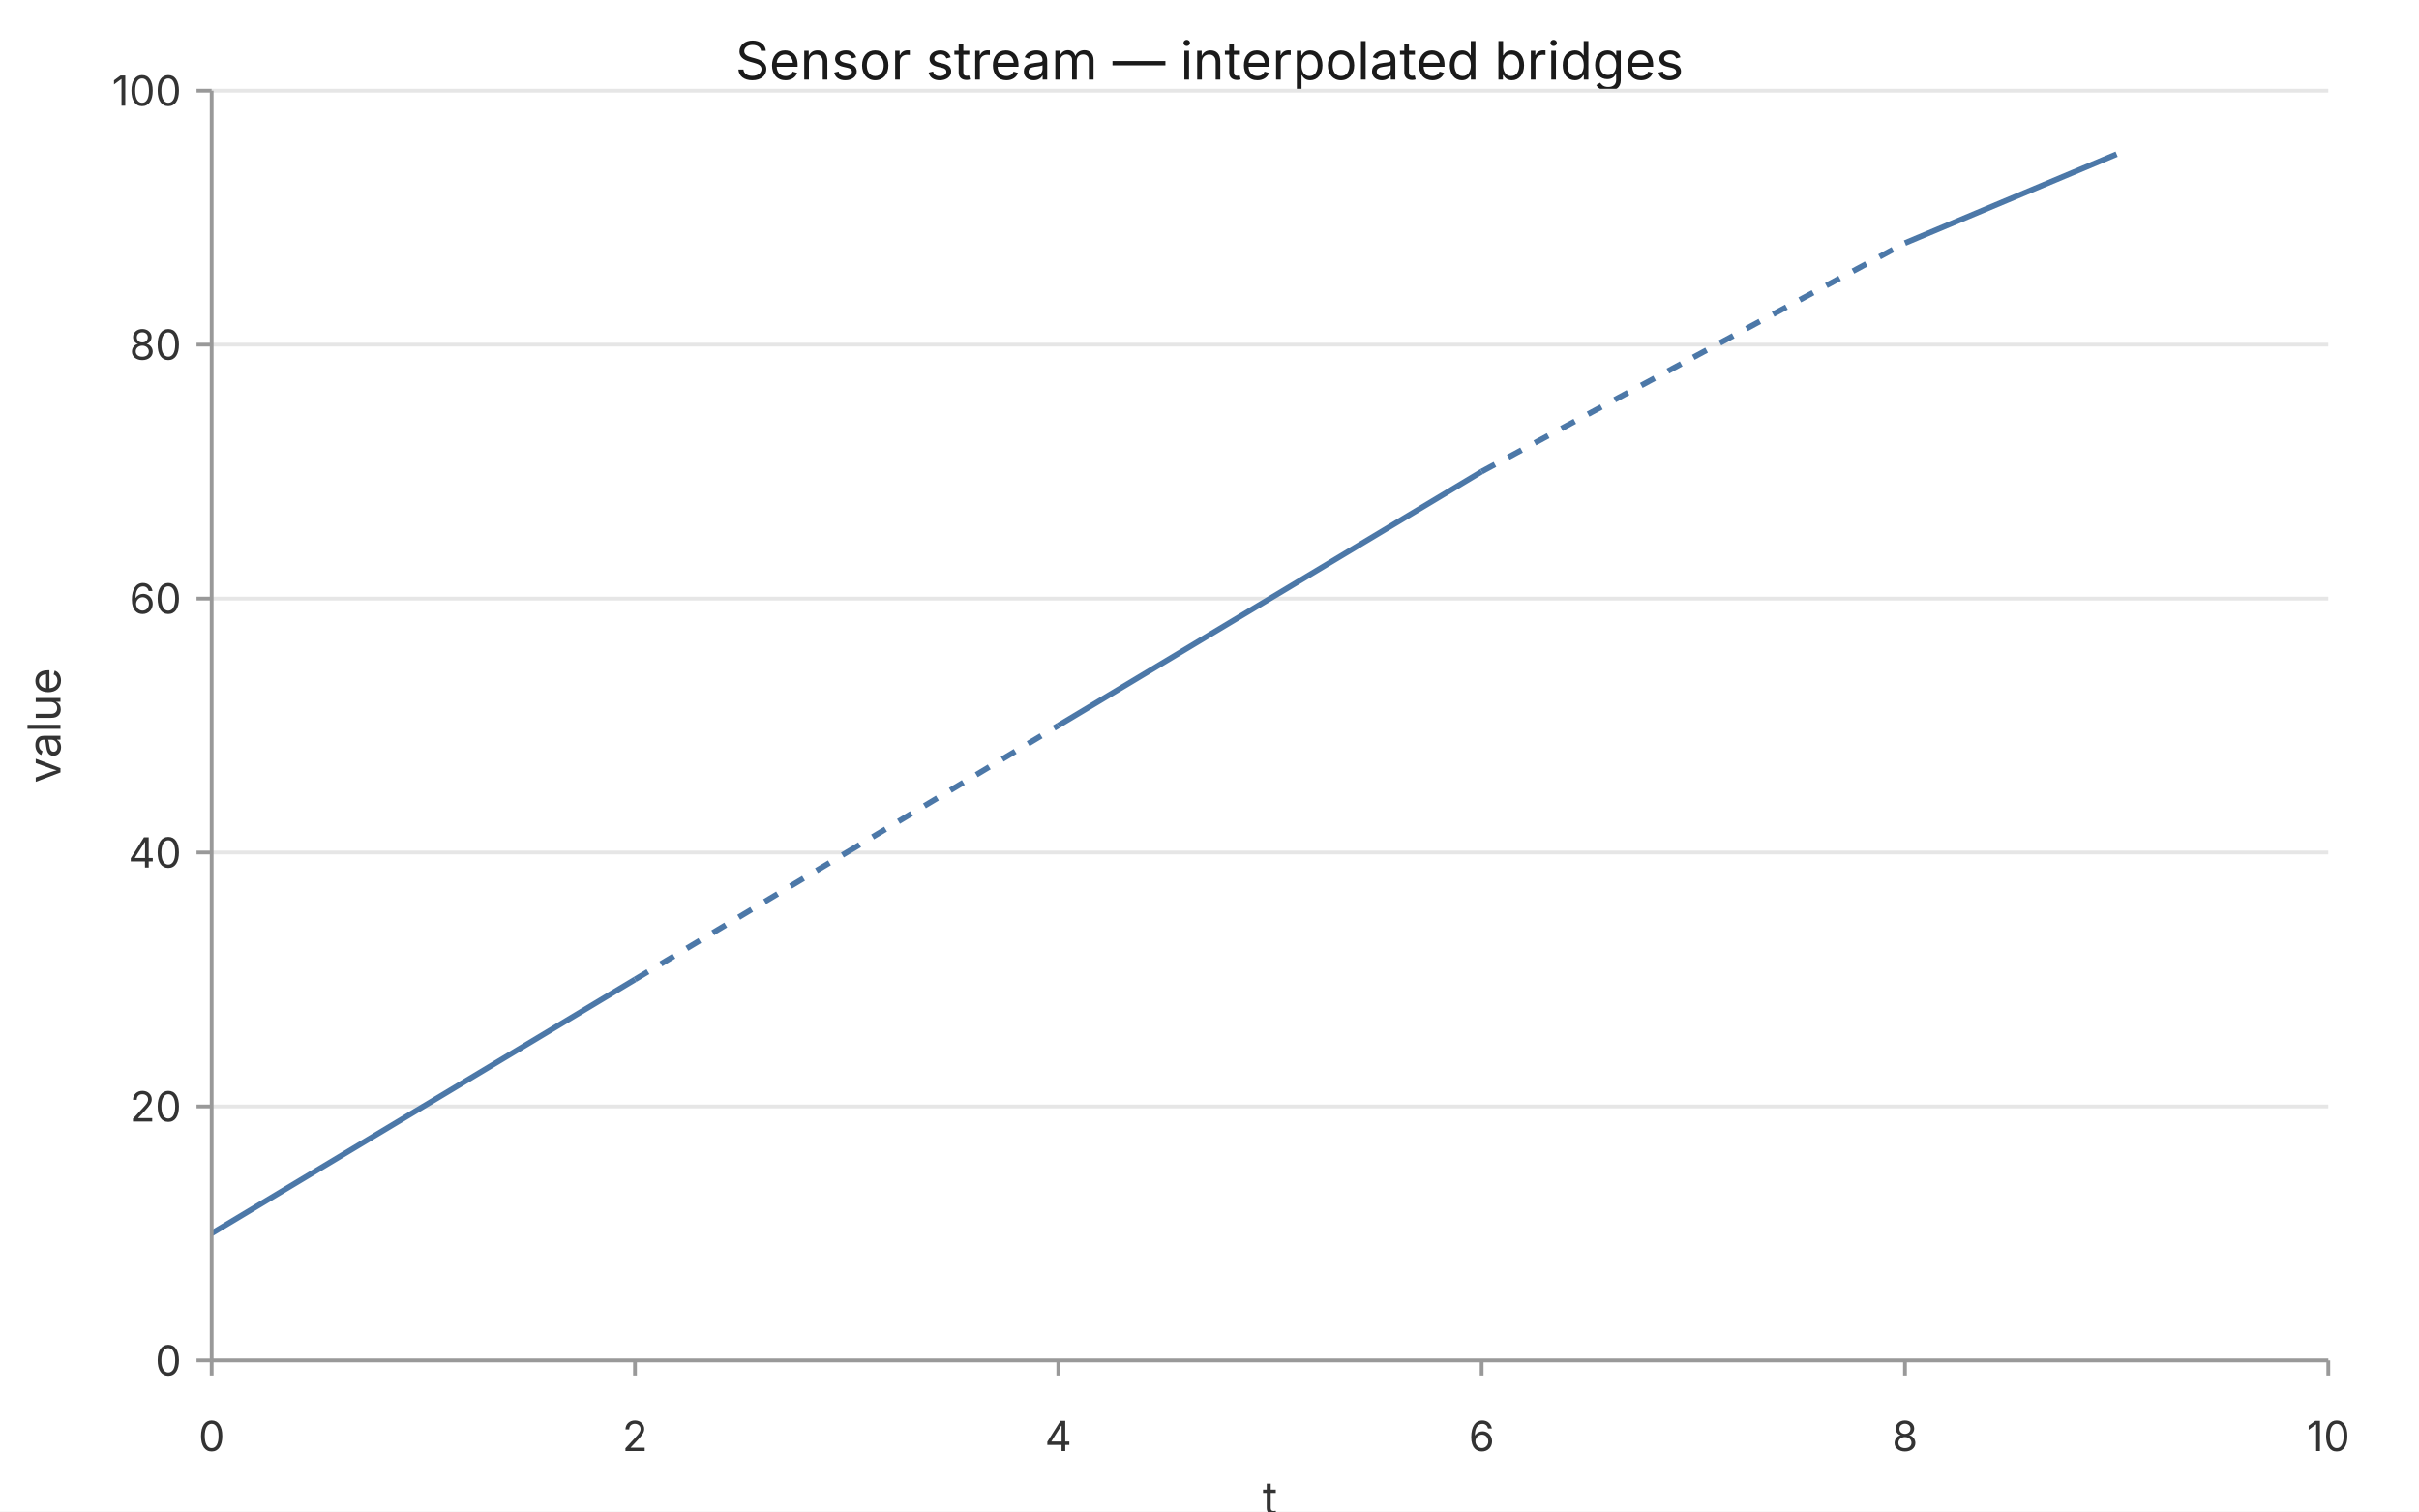
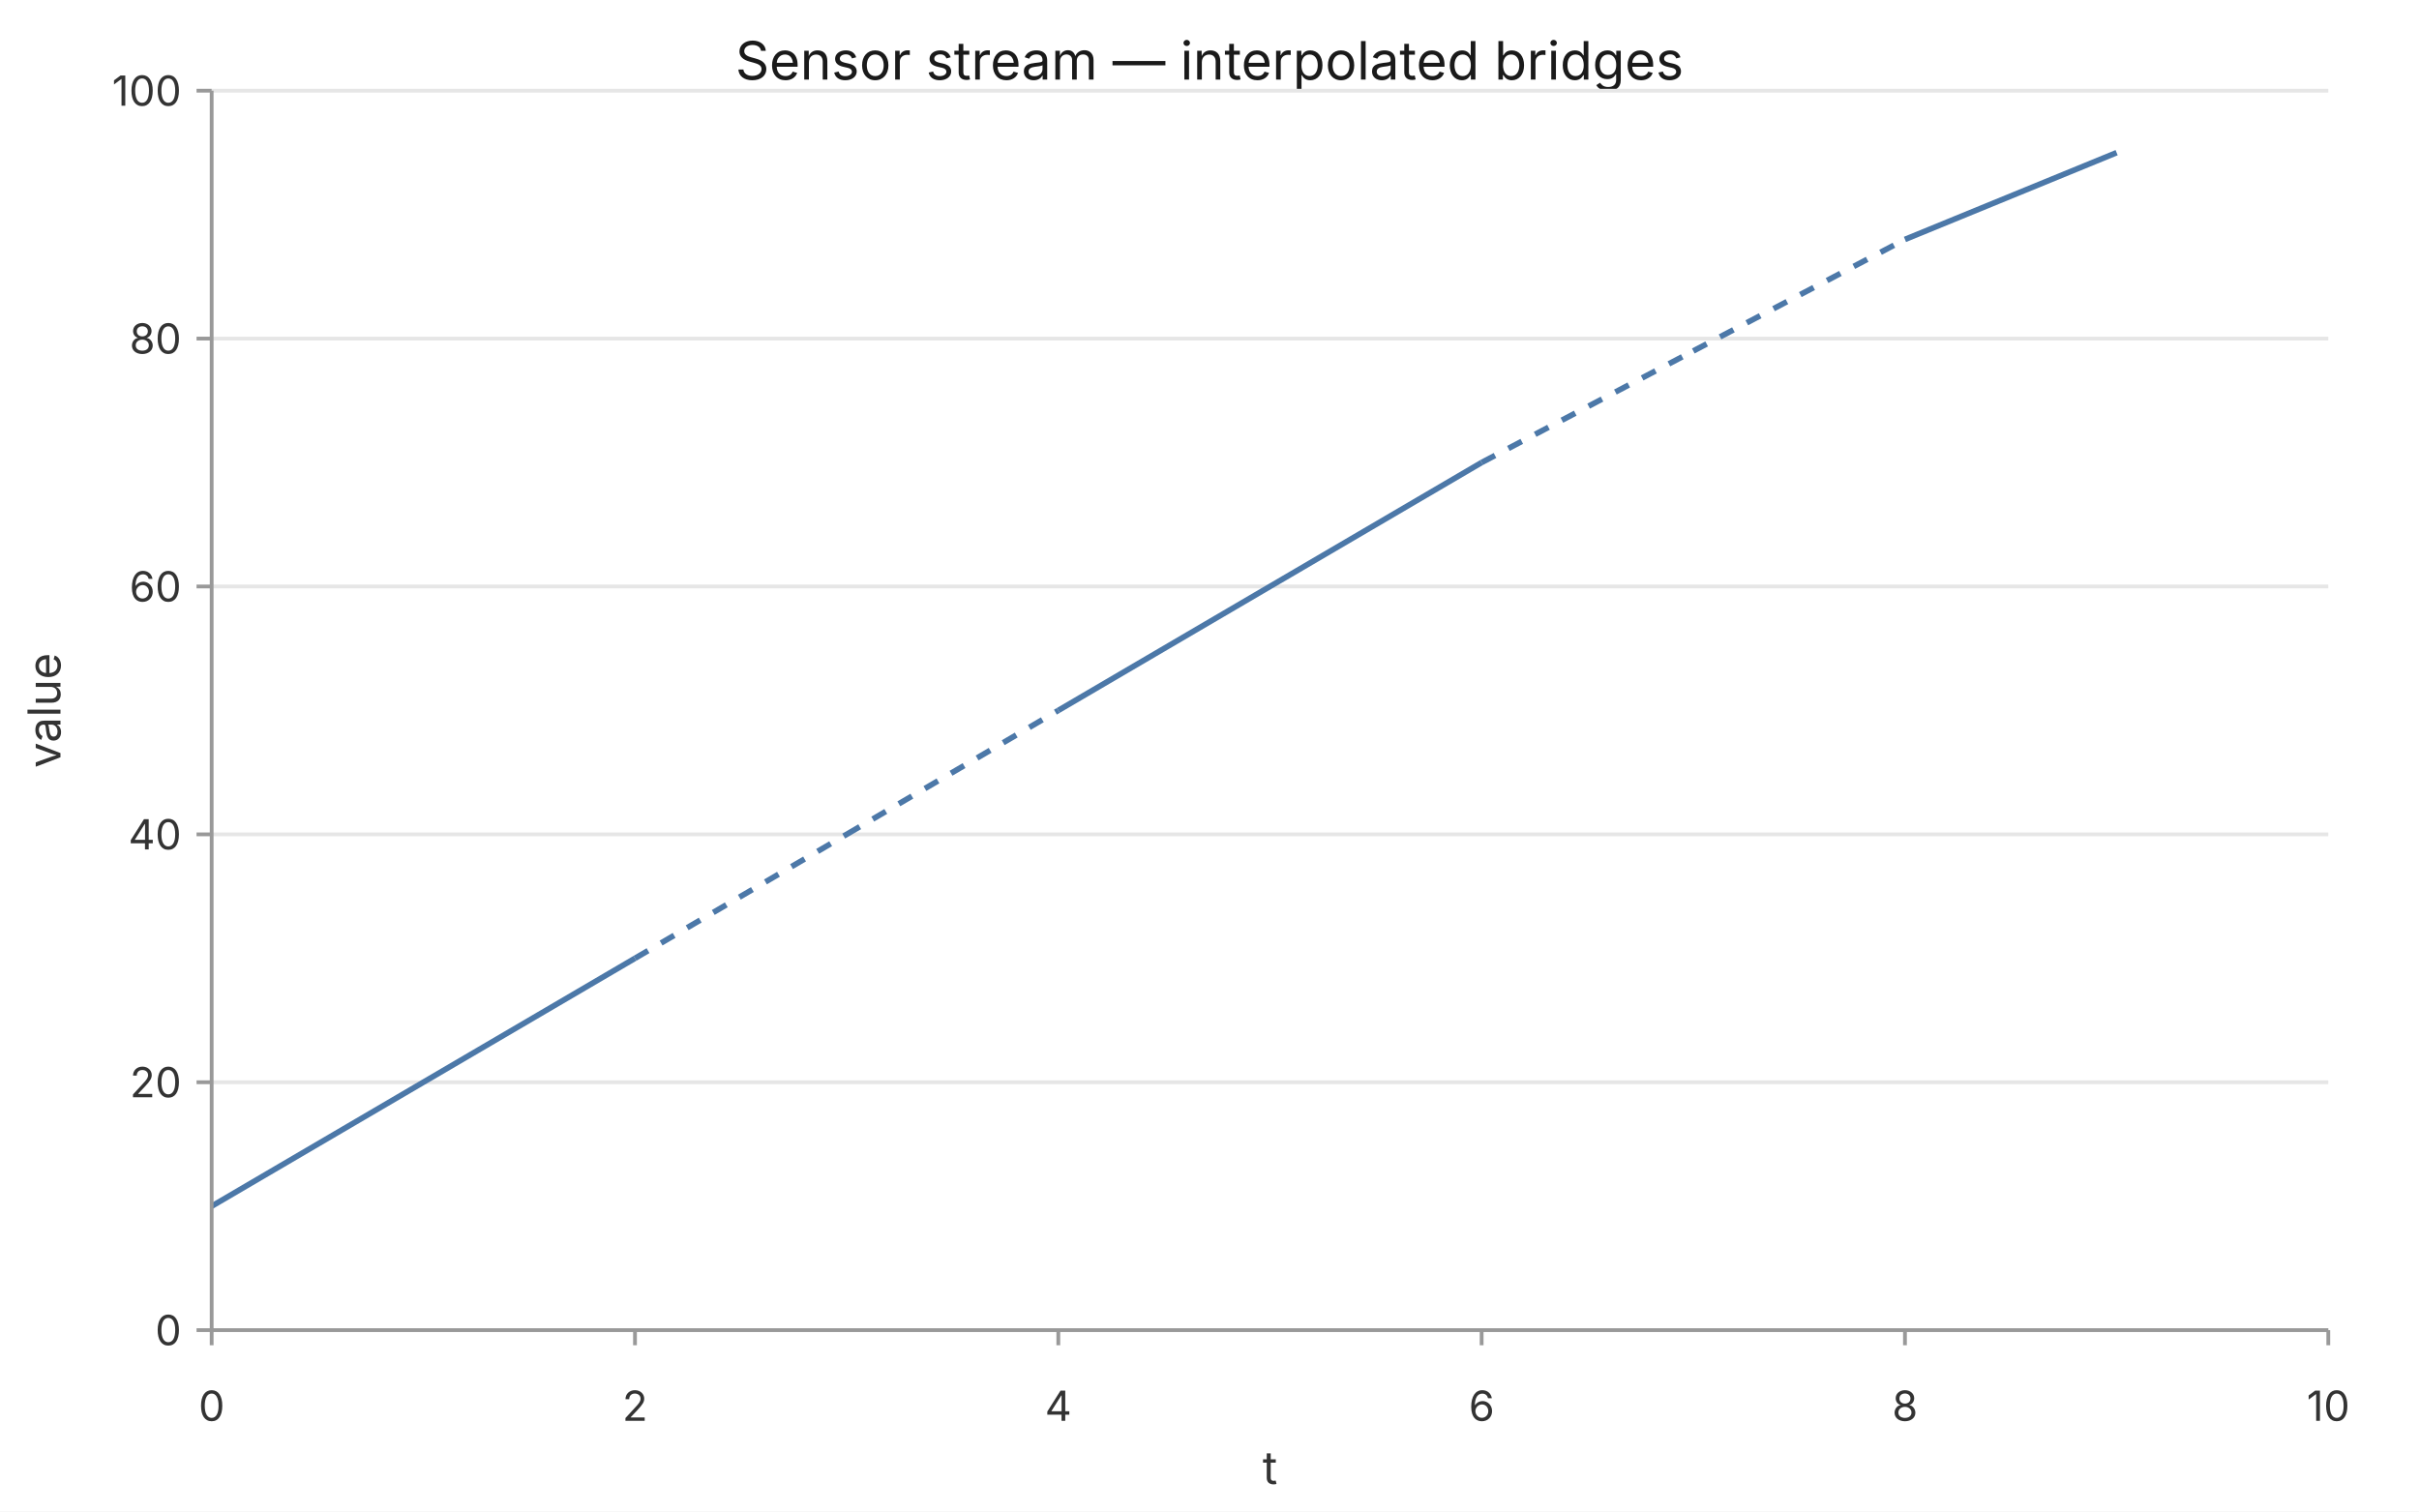
<svg xmlns="http://www.w3.org/2000/svg" viewBox="0 0 640 400" width="640" height="400" role="img" aria-label="Sensor stream — interpolated bridges" aria-describedby="glyph-desc">
  <rect x="0" y="0" width="640" height="400" fill="#ffffff" />
  <text x="320" y="16" font-family="system-ui, -apple-system, sans-serif" font-size="14" fill="#1a1a1a" text-anchor="middle" dominant-baseline="middle">Sensor stream — interpolated bridges</text>
-   <line x1="56" y1="360" x2="616" y2="360" stroke="#e6e6e6" stroke-width="1" />
-   <line x1="56" y1="292.8" x2="616" y2="292.8" stroke="#e6e6e6" stroke-width="1" />
-   <line x1="56" y1="225.6" x2="616" y2="225.6" stroke="#e6e6e6" stroke-width="1" />
-   <line x1="56" y1="158.4" x2="616" y2="158.4" stroke="#e6e6e6" stroke-width="1" />
-   <line x1="56" y1="91.2" x2="616" y2="91.2" stroke="#e6e6e6" stroke-width="1" />
+   <line x1="56" y1="352" x2="616" y2="352" stroke="#e6e6e6" stroke-width="1" />
+   <line x1="56" y1="286.4" x2="616" y2="286.4" stroke="#e6e6e6" stroke-width="1" />
+   <line x1="56" y1="220.8" x2="616" y2="220.8" stroke="#e6e6e6" stroke-width="1" />
+   <line x1="56" y1="155.2" x2="616" y2="155.2" stroke="#e6e6e6" stroke-width="1" />
+   <line x1="56" y1="89.6" x2="616" y2="89.6" stroke="#e6e6e6" stroke-width="1" />
  <line x1="56" y1="24" x2="616" y2="24" stroke="#e6e6e6" stroke-width="1" />
-   <path d="M 56 326.4 L 112 292.8 M 112 292.8 L 168 259.2 M 280 192 L 336 158.4 M 336 158.4 L 392 124.8 M 504 64.32 L 560 40.8" fill="none" stroke="#4c78a8" stroke-width="1.5" />
-   <path d="M 168 259.2 L 224 225.6 M 224 225.6 L 280 192 M 392 124.8 L 448 94.56 M 448 94.56 L 504 64.32" fill="none" stroke="#4c78a8" stroke-width="1.5" stroke-dasharray="4 4" />
-   <line x1="56" y1="360" x2="616" y2="360" stroke="#999999" stroke-width="1" />
-   <line x1="56" y1="360" x2="56" y2="364" stroke="#999999" stroke-width="1" />
-   <text x="56" y="376" font-family="system-ui, -apple-system, sans-serif" font-size="11" fill="#333333" text-anchor="middle" dominant-baseline="hanging">0</text>
-   <line x1="168" y1="360" x2="168" y2="364" stroke="#999999" stroke-width="1" />
-   <text x="168" y="376" font-family="system-ui, -apple-system, sans-serif" font-size="11" fill="#333333" text-anchor="middle" dominant-baseline="hanging">2</text>
-   <line x1="280" y1="360" x2="280" y2="364" stroke="#999999" stroke-width="1" />
-   <text x="280" y="376" font-family="system-ui, -apple-system, sans-serif" font-size="11" fill="#333333" text-anchor="middle" dominant-baseline="hanging">4</text>
-   <line x1="392" y1="360" x2="392" y2="364" stroke="#999999" stroke-width="1" />
-   <text x="392" y="376" font-family="system-ui, -apple-system, sans-serif" font-size="11" fill="#333333" text-anchor="middle" dominant-baseline="hanging">6</text>
-   <line x1="504" y1="360" x2="504" y2="364" stroke="#999999" stroke-width="1" />
-   <text x="504" y="376" font-family="system-ui, -apple-system, sans-serif" font-size="11" fill="#333333" text-anchor="middle" dominant-baseline="hanging">8</text>
-   <line x1="616" y1="360" x2="616" y2="364" stroke="#999999" stroke-width="1" />
-   <text x="616" y="376" font-family="system-ui, -apple-system, sans-serif" font-size="11" fill="#333333" text-anchor="middle" dominant-baseline="hanging">10</text>
-   <text x="336" y="392" font-family="system-ui, -apple-system, sans-serif" font-size="12" fill="#333333" text-anchor="middle" dominant-baseline="hanging">t</text>
-   <line x1="56" y1="24" x2="56" y2="360" stroke="#999999" stroke-width="1" />
-   <line x1="52" y1="360" x2="56" y2="360" stroke="#999999" stroke-width="1" />
-   <text x="48" y="360" font-family="system-ui, -apple-system, sans-serif" font-size="11" fill="#333333" text-anchor="end" dominant-baseline="middle">0</text>
-   <line x1="52" y1="292.8" x2="56" y2="292.8" stroke="#999999" stroke-width="1" />
-   <text x="48" y="292.8" font-family="system-ui, -apple-system, sans-serif" font-size="11" fill="#333333" text-anchor="end" dominant-baseline="middle">20</text>
-   <line x1="52" y1="225.6" x2="56" y2="225.6" stroke="#999999" stroke-width="1" />
-   <text x="48" y="225.6" font-family="system-ui, -apple-system, sans-serif" font-size="11" fill="#333333" text-anchor="end" dominant-baseline="middle">40</text>
-   <line x1="52" y1="158.4" x2="56" y2="158.4" stroke="#999999" stroke-width="1" />
-   <text x="48" y="158.4" font-family="system-ui, -apple-system, sans-serif" font-size="11" fill="#333333" text-anchor="end" dominant-baseline="middle">60</text>
-   <line x1="52" y1="91.2" x2="56" y2="91.2" stroke="#999999" stroke-width="1" />
-   <text x="48" y="91.2" font-family="system-ui, -apple-system, sans-serif" font-size="11" fill="#333333" text-anchor="end" dominant-baseline="middle">80</text>
+   <path d="M 56 319.2 L 112 286.4 M 112 286.4 L 168 253.6 M 280 188 L 336 155.2 M 336 155.2 L 392 122.4 M 504 63.36 L 560 40.4" fill="none" stroke="#4c78a8" stroke-width="1.5" />
+   <path d="M 168 253.6 L 224 220.8 M 224 220.8 L 280 188 M 392 122.4 L 448 92.88 M 448 92.88 L 504 63.36" fill="none" stroke="#4c78a8" stroke-width="1.5" stroke-dasharray="4 4" />
+   <line x1="56" y1="352" x2="616" y2="352" stroke="#999999" stroke-width="1" />
+   <line x1="56" y1="352" x2="56" y2="356" stroke="#999999" stroke-width="1" />
+   <text x="56" y="368" font-family="system-ui, -apple-system, sans-serif" font-size="11" fill="#333333" text-anchor="middle" dominant-baseline="hanging">0</text>
+   <line x1="168" y1="352" x2="168" y2="356" stroke="#999999" stroke-width="1" />
+   <text x="168" y="368" font-family="system-ui, -apple-system, sans-serif" font-size="11" fill="#333333" text-anchor="middle" dominant-baseline="hanging">2</text>
+   <line x1="280" y1="352" x2="280" y2="356" stroke="#999999" stroke-width="1" />
+   <text x="280" y="368" font-family="system-ui, -apple-system, sans-serif" font-size="11" fill="#333333" text-anchor="middle" dominant-baseline="hanging">4</text>
+   <line x1="392" y1="352" x2="392" y2="356" stroke="#999999" stroke-width="1" />
+   <text x="392" y="368" font-family="system-ui, -apple-system, sans-serif" font-size="11" fill="#333333" text-anchor="middle" dominant-baseline="hanging">6</text>
+   <line x1="504" y1="352" x2="504" y2="356" stroke="#999999" stroke-width="1" />
+   <text x="504" y="368" font-family="system-ui, -apple-system, sans-serif" font-size="11" fill="#333333" text-anchor="middle" dominant-baseline="hanging">8</text>
+   <line x1="616" y1="352" x2="616" y2="356" stroke="#999999" stroke-width="1" />
+   <text x="616" y="368" font-family="system-ui, -apple-system, sans-serif" font-size="11" fill="#333333" text-anchor="middle" dominant-baseline="hanging">10</text>
+   <text x="336" y="384" font-family="system-ui, -apple-system, sans-serif" font-size="12" fill="#333333" text-anchor="middle" dominant-baseline="hanging">t</text>
+   <line x1="56" y1="24" x2="56" y2="352" stroke="#999999" stroke-width="1" />
+   <line x1="52" y1="352" x2="56" y2="352" stroke="#999999" stroke-width="1" />
+   <text x="48" y="352" font-family="system-ui, -apple-system, sans-serif" font-size="11" fill="#333333" text-anchor="end" dominant-baseline="middle">0</text>
+   <line x1="52" y1="286.4" x2="56" y2="286.4" stroke="#999999" stroke-width="1" />
+   <text x="48" y="286.4" font-family="system-ui, -apple-system, sans-serif" font-size="11" fill="#333333" text-anchor="end" dominant-baseline="middle">20</text>
+   <line x1="52" y1="220.8" x2="56" y2="220.8" stroke="#999999" stroke-width="1" />
+   <text x="48" y="220.8" font-family="system-ui, -apple-system, sans-serif" font-size="11" fill="#333333" text-anchor="end" dominant-baseline="middle">40</text>
+   <line x1="52" y1="155.2" x2="56" y2="155.2" stroke="#999999" stroke-width="1" />
+   <text x="48" y="155.2" font-family="system-ui, -apple-system, sans-serif" font-size="11" fill="#333333" text-anchor="end" dominant-baseline="middle">60</text>
+   <line x1="52" y1="89.6" x2="56" y2="89.6" stroke="#999999" stroke-width="1" />
+   <text x="48" y="89.6" font-family="system-ui, -apple-system, sans-serif" font-size="11" fill="#333333" text-anchor="end" dominant-baseline="middle">80</text>
  <line x1="52" y1="24" x2="56" y2="24" stroke="#999999" stroke-width="1" />
  <text x="48" y="24" font-family="system-ui, -apple-system, sans-serif" font-size="11" fill="#333333" text-anchor="end" dominant-baseline="middle">100</text>
-   <text x="16" y="192" font-family="system-ui, -apple-system, sans-serif" font-size="12" fill="#333333" text-anchor="middle" dominant-baseline="alphabetic" transform="rotate(-90 16 192)">value</text>
+   <text x="16" y="188" font-family="system-ui, -apple-system, sans-serif" font-size="12" fill="#333333" text-anchor="middle" dominant-baseline="alphabetic" transform="rotate(-90 16 188)">value</text>
</svg>
